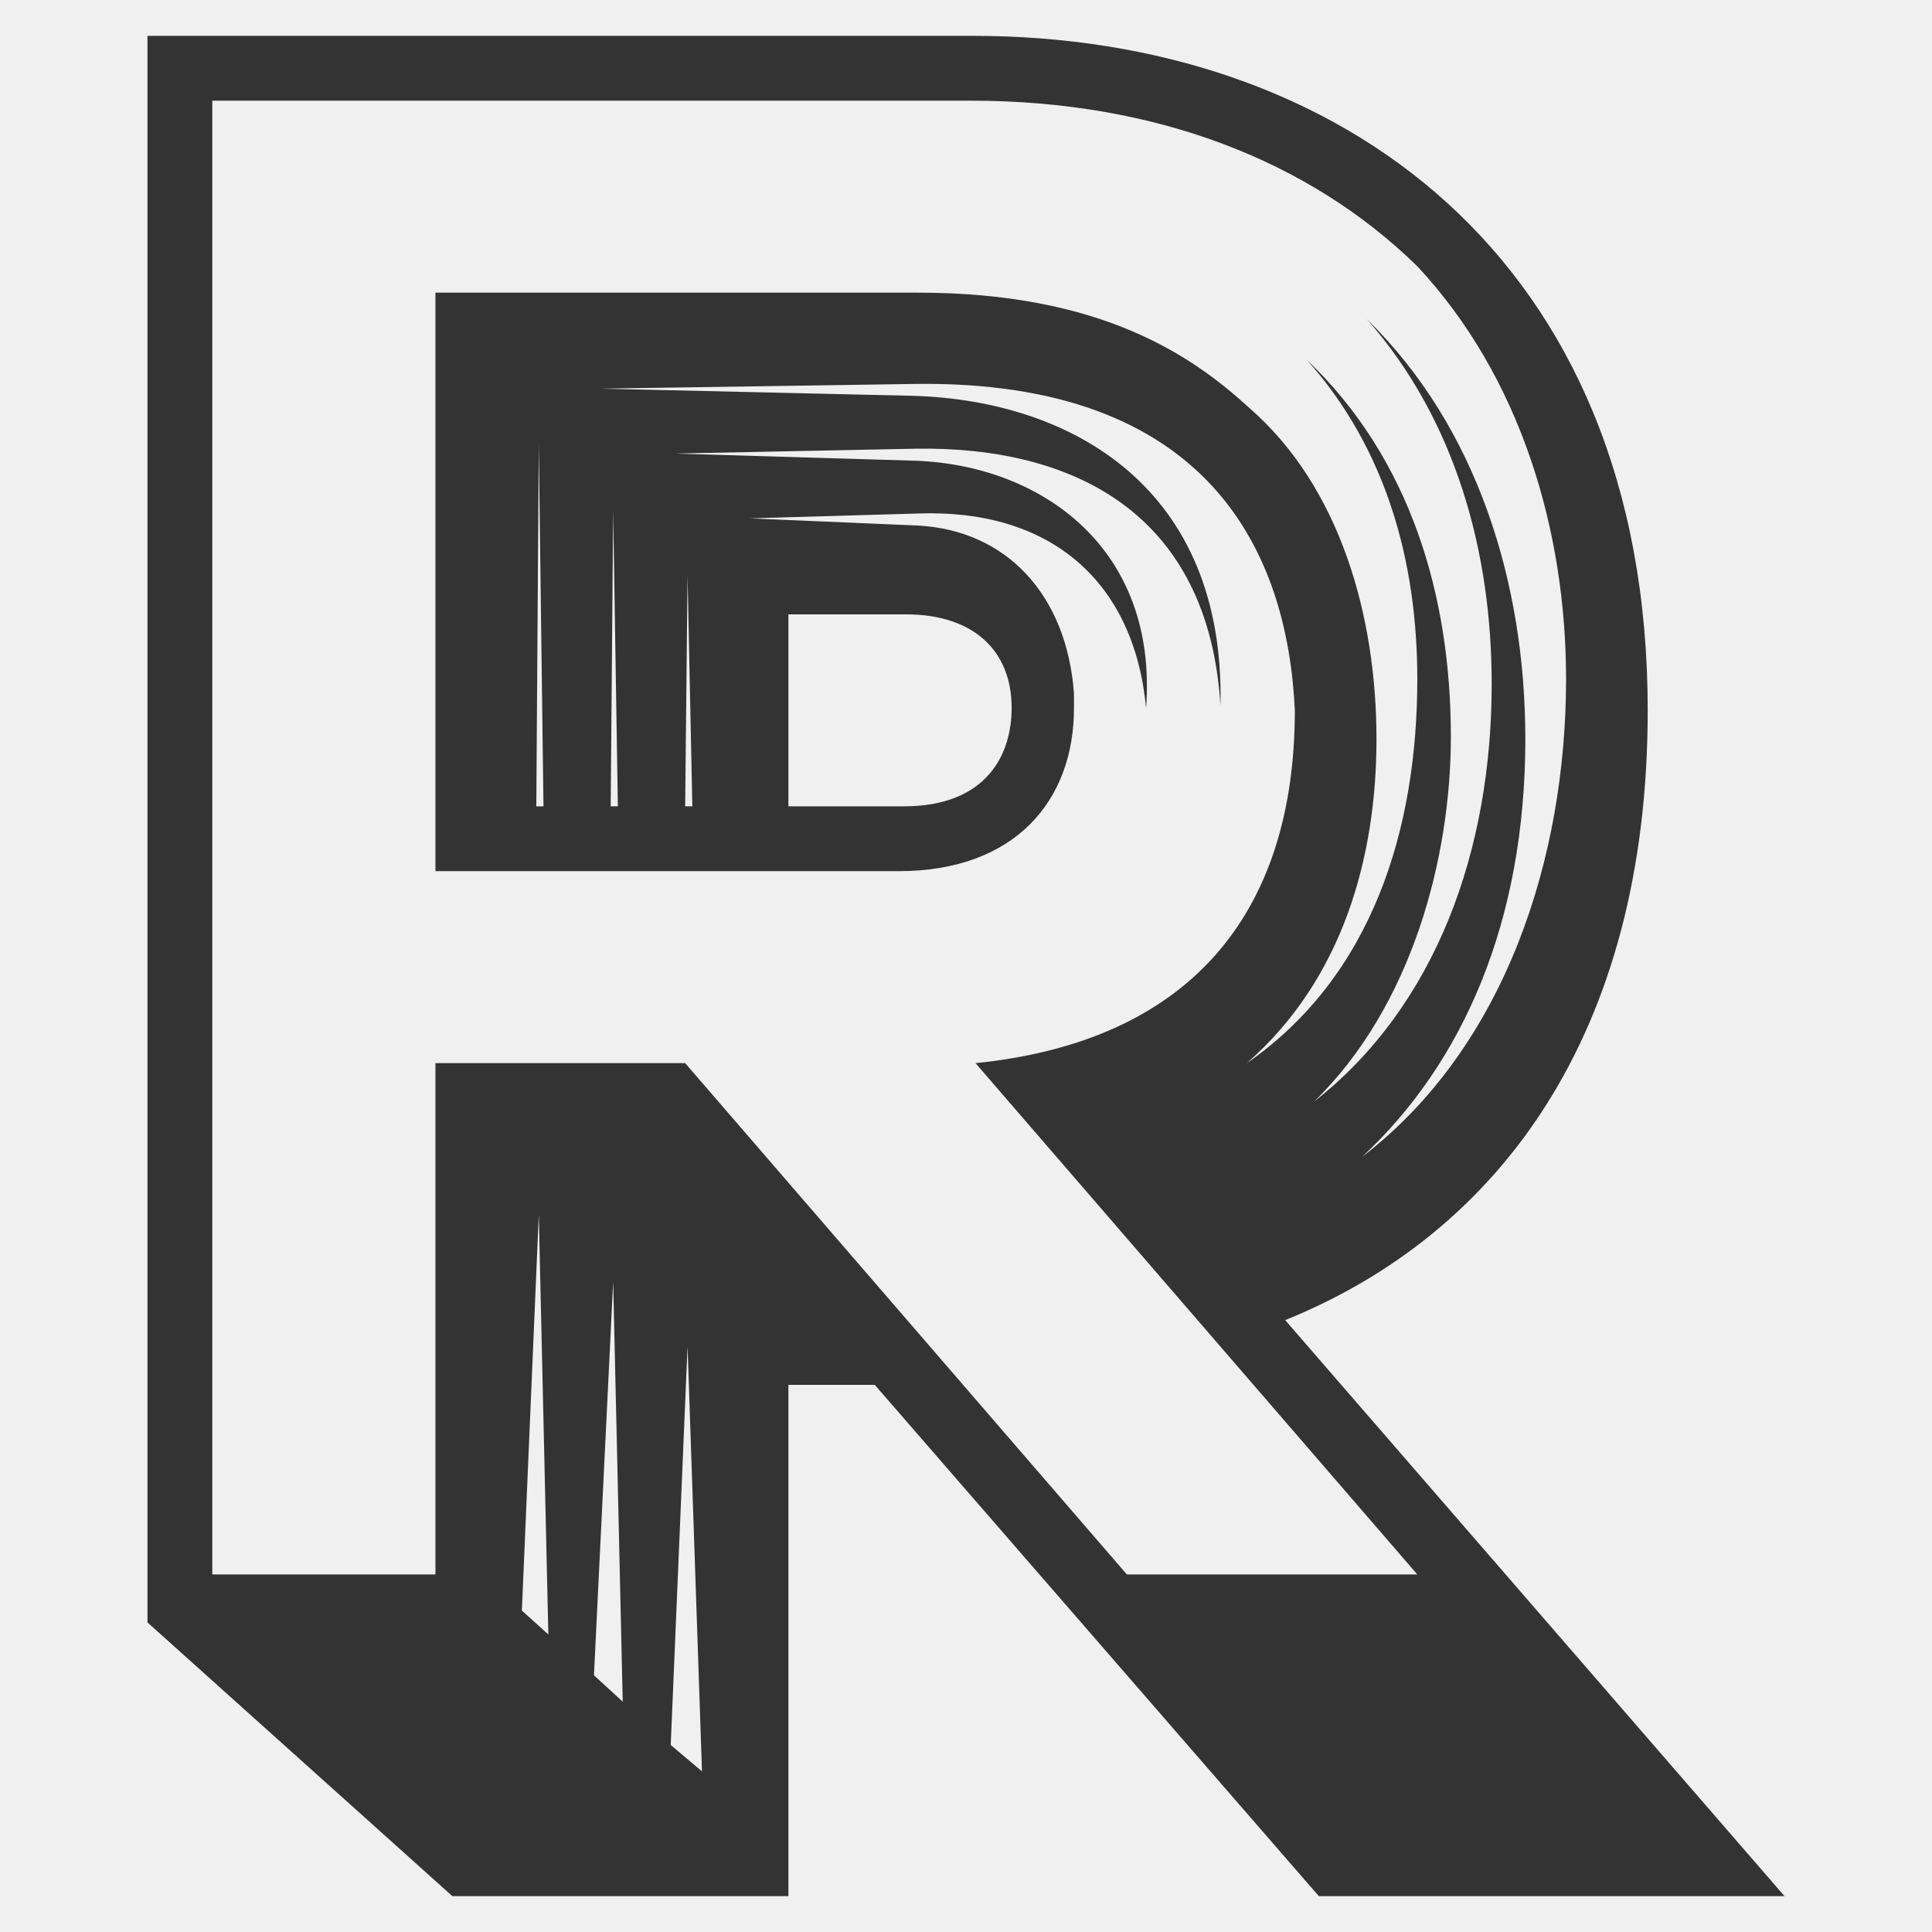
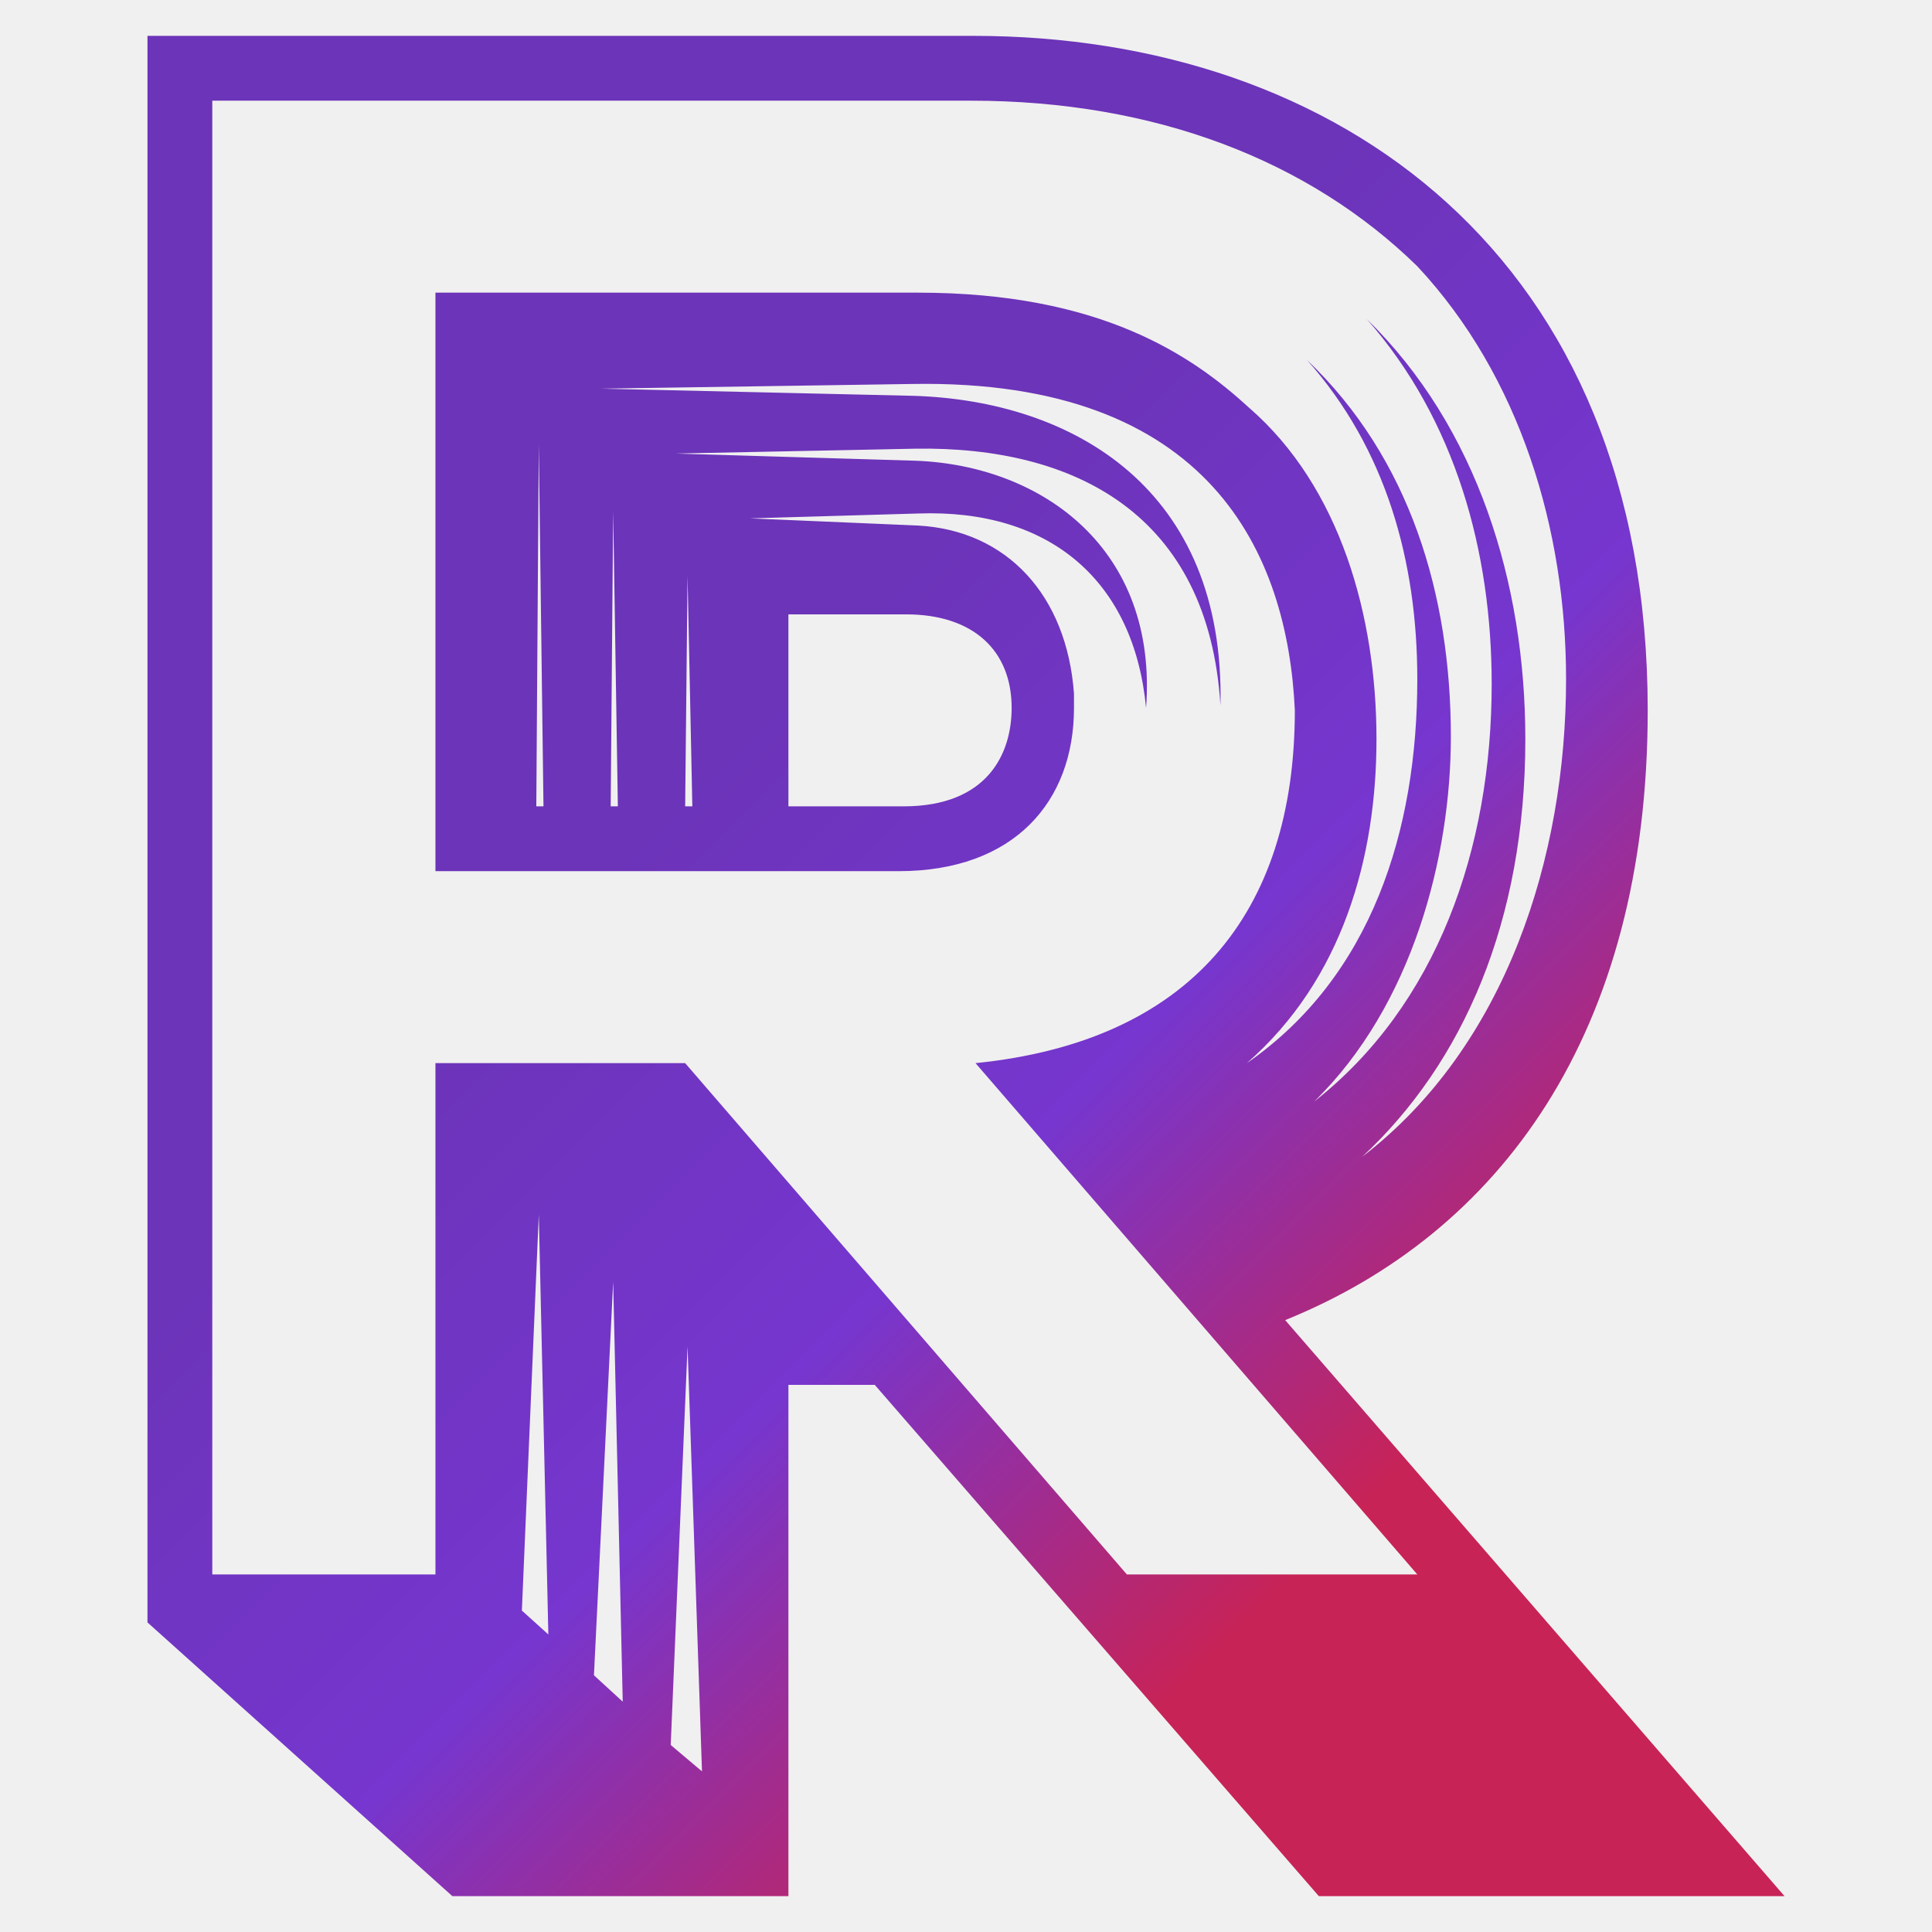
<svg xmlns="http://www.w3.org/2000/svg" height="32" width="32" version="1.1" viewBox="0 0 21.013 21.013" fill="none" xml:space="preserve"> /&gt;
-    <style>
-       #r {
-          fill: #333;
-       }
-       @media (prefers-color-scheme: dark) {
-          #r {
-             fill: #fff;
-          }
-       }
-    </style>
-   <path id="r" d="M 1.604 0.39 L 1.604 17.646 L 4.92 20.623 L 8.575 20.623 L 8.575 15.062 L 9.514 15.062 L 14.344 20.623 L 19.409 20.623 L 13.978 14.358 C 16.302 13.418 17.921 11.25 17.921 7.726 C 17.921 2.792 14.553 0.39 10.585 0.39 L 1.604 0.39 z M 2.309 1.095 L 10.559 1.095 C 12.569 1.095 14.24 1.747 15.415 2.896 C 16.537 4.097 17.033 5.767 17.033 7.386 C 17.033 9.318 16.381 11.381 14.815 12.582 C 15.911 11.563 16.59 10.023 16.59 8.039 C 16.59 6.342 16.067 4.645 14.866 3.471 C 15.832 4.567 16.224 6.003 16.224 7.439 C 16.224 9.24 15.624 10.937 14.293 11.981 C 15.363 10.937 15.78 9.319 15.78 8.013 C 15.78 6.473 15.337 4.985 14.214 3.914 C 15.076 4.88 15.415 6.107 15.415 7.386 C 15.415 9.031 14.919 10.623 13.561 11.563 C 14.606 10.65 14.971 9.318 14.971 8.039 C 14.971 6.707 14.579 5.298 13.587 4.436 C 12.961 3.862 11.969 3.183 9.985 3.183 L 4.736 3.183 L 4.736 9.475 L 9.775 9.475 C 11.029 9.475 11.681 8.719 11.681 7.7 L 11.681 7.544 C 11.603 6.473 10.95 5.768 9.985 5.716 L 8.157 5.638 L 9.985 5.585 C 11.42 5.533 12.334 6.317 12.465 7.7 C 12.595 5.977 11.343 5.063 9.959 5.011 L 7.348 4.933 L 9.959 4.88 C 11.682 4.854 13.144 5.585 13.274 7.673 C 13.326 5.324 11.681 4.358 9.932 4.305 L 6.538 4.227 L 9.932 4.176 C 13.169 4.124 14.005 6.029 14.083 7.726 C 14.083 9.945 12.934 11.328 10.61 11.563 L 15.415 17.124 L 12.256 17.124 L 7.452 11.563 L 4.736 11.563 L 4.736 17.124 L 2.309 17.124 L 2.309 1.095 z M 5.86 4.829 L 5.911 8.77 L 5.833 8.77 L 5.86 4.829 z M 6.669 5.558 L 6.72 8.77 L 6.642 8.77 L 6.669 5.558 z M 7.478 6.264 L 7.53 8.77 L 7.452 8.77 L 7.478 6.264 z M 8.575 6.682 L 9.854 6.682 C 10.585 6.682 11.003 7.074 11.003 7.7 C 11.003 8.196 10.742 8.77 9.828 8.77 L 8.575 8.77 L 8.575 6.682 z M 5.86 13.209 L 5.964 17.777 L 5.676 17.517 L 5.86 13.209 z M 6.669 13.94 L 6.773 18.508 L 6.46 18.221 L 6.669 13.94 z M 7.478 14.644 L 7.635 19.266 L 7.295 18.979 L 7.478 14.644 z " />
+     <defs>
+     <linearGradient id="grad" gradientUnits="userSpaceOnUse" x1="0" y1="0" x2="63.039" y2="63.039" spreadMethod="repeat" gradientTransform="translate(-34.2 -34.2)">
+       <stop offset="0" stop-color="#6C34B9" />
+       <stop offset="0.67" stop-color="#6C34B9" />
+       <stop offset="0.73" stop-color="#7636CF" />
+       <stop offset="0.79" stop-color="#C72357" />
+       <stop offset="0.91" stop-color="#C72357" />
+       <stop offset="0.97" stop-color="#7636CF" />
+       <stop offset="1" stop-color="#6C34B9" />
+       <animateTransform attributeName="gradientTransform" type="translate" values="-34.2 -34.2; 28.84 28.84" dur="10s" repeatCount="indefinite" />
+     </linearGradient>
+   </defs>
+   <path id="r" fill="url(#grad)" d="M 1.604 0.39 L 1.604 17.646 L 4.92 20.623 L 8.575 20.623 L 8.575 15.062 L 9.514 15.062 L 14.344 20.623 L 19.409 20.623 L 13.978 14.358 C 16.302 13.418 17.921 11.25 17.921 7.726 C 17.921 2.792 14.553 0.39 10.585 0.39 L 1.604 0.39 z M 2.309 1.095 L 10.559 1.095 C 12.569 1.095 14.24 1.747 15.415 2.896 C 16.537 4.097 17.033 5.767 17.033 7.386 C 17.033 9.318 16.381 11.381 14.815 12.582 C 15.911 11.563 16.59 10.023 16.59 8.039 C 16.59 6.342 16.067 4.645 14.866 3.471 C 15.832 4.567 16.224 6.003 16.224 7.439 C 16.224 9.24 15.624 10.937 14.293 11.981 C 15.363 10.937 15.78 9.319 15.78 8.013 C 15.78 6.473 15.337 4.985 14.214 3.914 C 15.076 4.88 15.415 6.107 15.415 7.386 C 15.415 9.031 14.919 10.623 13.561 11.563 C 14.606 10.65 14.971 9.318 14.971 8.039 C 14.971 6.707 14.579 5.298 13.587 4.436 C 12.961 3.862 11.969 3.183 9.985 3.183 L 4.736 3.183 L 4.736 9.475 L 9.775 9.475 C 11.029 9.475 11.681 8.719 11.681 7.7 L 11.681 7.544 C 11.603 6.473 10.95 5.768 9.985 5.716 L 8.157 5.638 L 9.985 5.585 C 11.42 5.533 12.334 6.317 12.465 7.7 C 12.595 5.977 11.343 5.063 9.959 5.011 L 7.348 4.933 L 9.959 4.88 C 11.682 4.854 13.144 5.585 13.274 7.673 C 13.326 5.324 11.681 4.358 9.932 4.305 L 6.538 4.227 L 9.932 4.176 C 13.169 4.124 14.005 6.029 14.083 7.726 C 14.083 9.945 12.934 11.328 10.61 11.563 L 15.415 17.124 L 12.256 17.124 L 7.452 11.563 L 4.736 11.563 L 4.736 17.124 L 2.309 17.124 L 2.309 1.095 z M 5.86 4.829 L 5.911 8.77 L 5.833 8.77 L 5.86 4.829 z M 6.669 5.558 L 6.72 8.77 L 6.642 8.77 L 6.669 5.558 z M 7.478 6.264 L 7.53 8.77 L 7.452 8.77 L 7.478 6.264 z M 8.575 6.682 L 9.854 6.682 C 10.585 6.682 11.003 7.074 11.003 7.7 C 11.003 8.196 10.742 8.77 9.828 8.77 L 8.575 8.77 L 8.575 6.682 z M 5.86 13.209 L 5.964 17.777 L 5.676 17.517 L 5.86 13.209 z M 6.669 13.94 L 6.773 18.508 L 6.46 18.221 L 6.669 13.94 z M 7.478 14.644 L 7.635 19.266 L 7.295 18.979 L 7.478 14.644 z " />
</svg>
